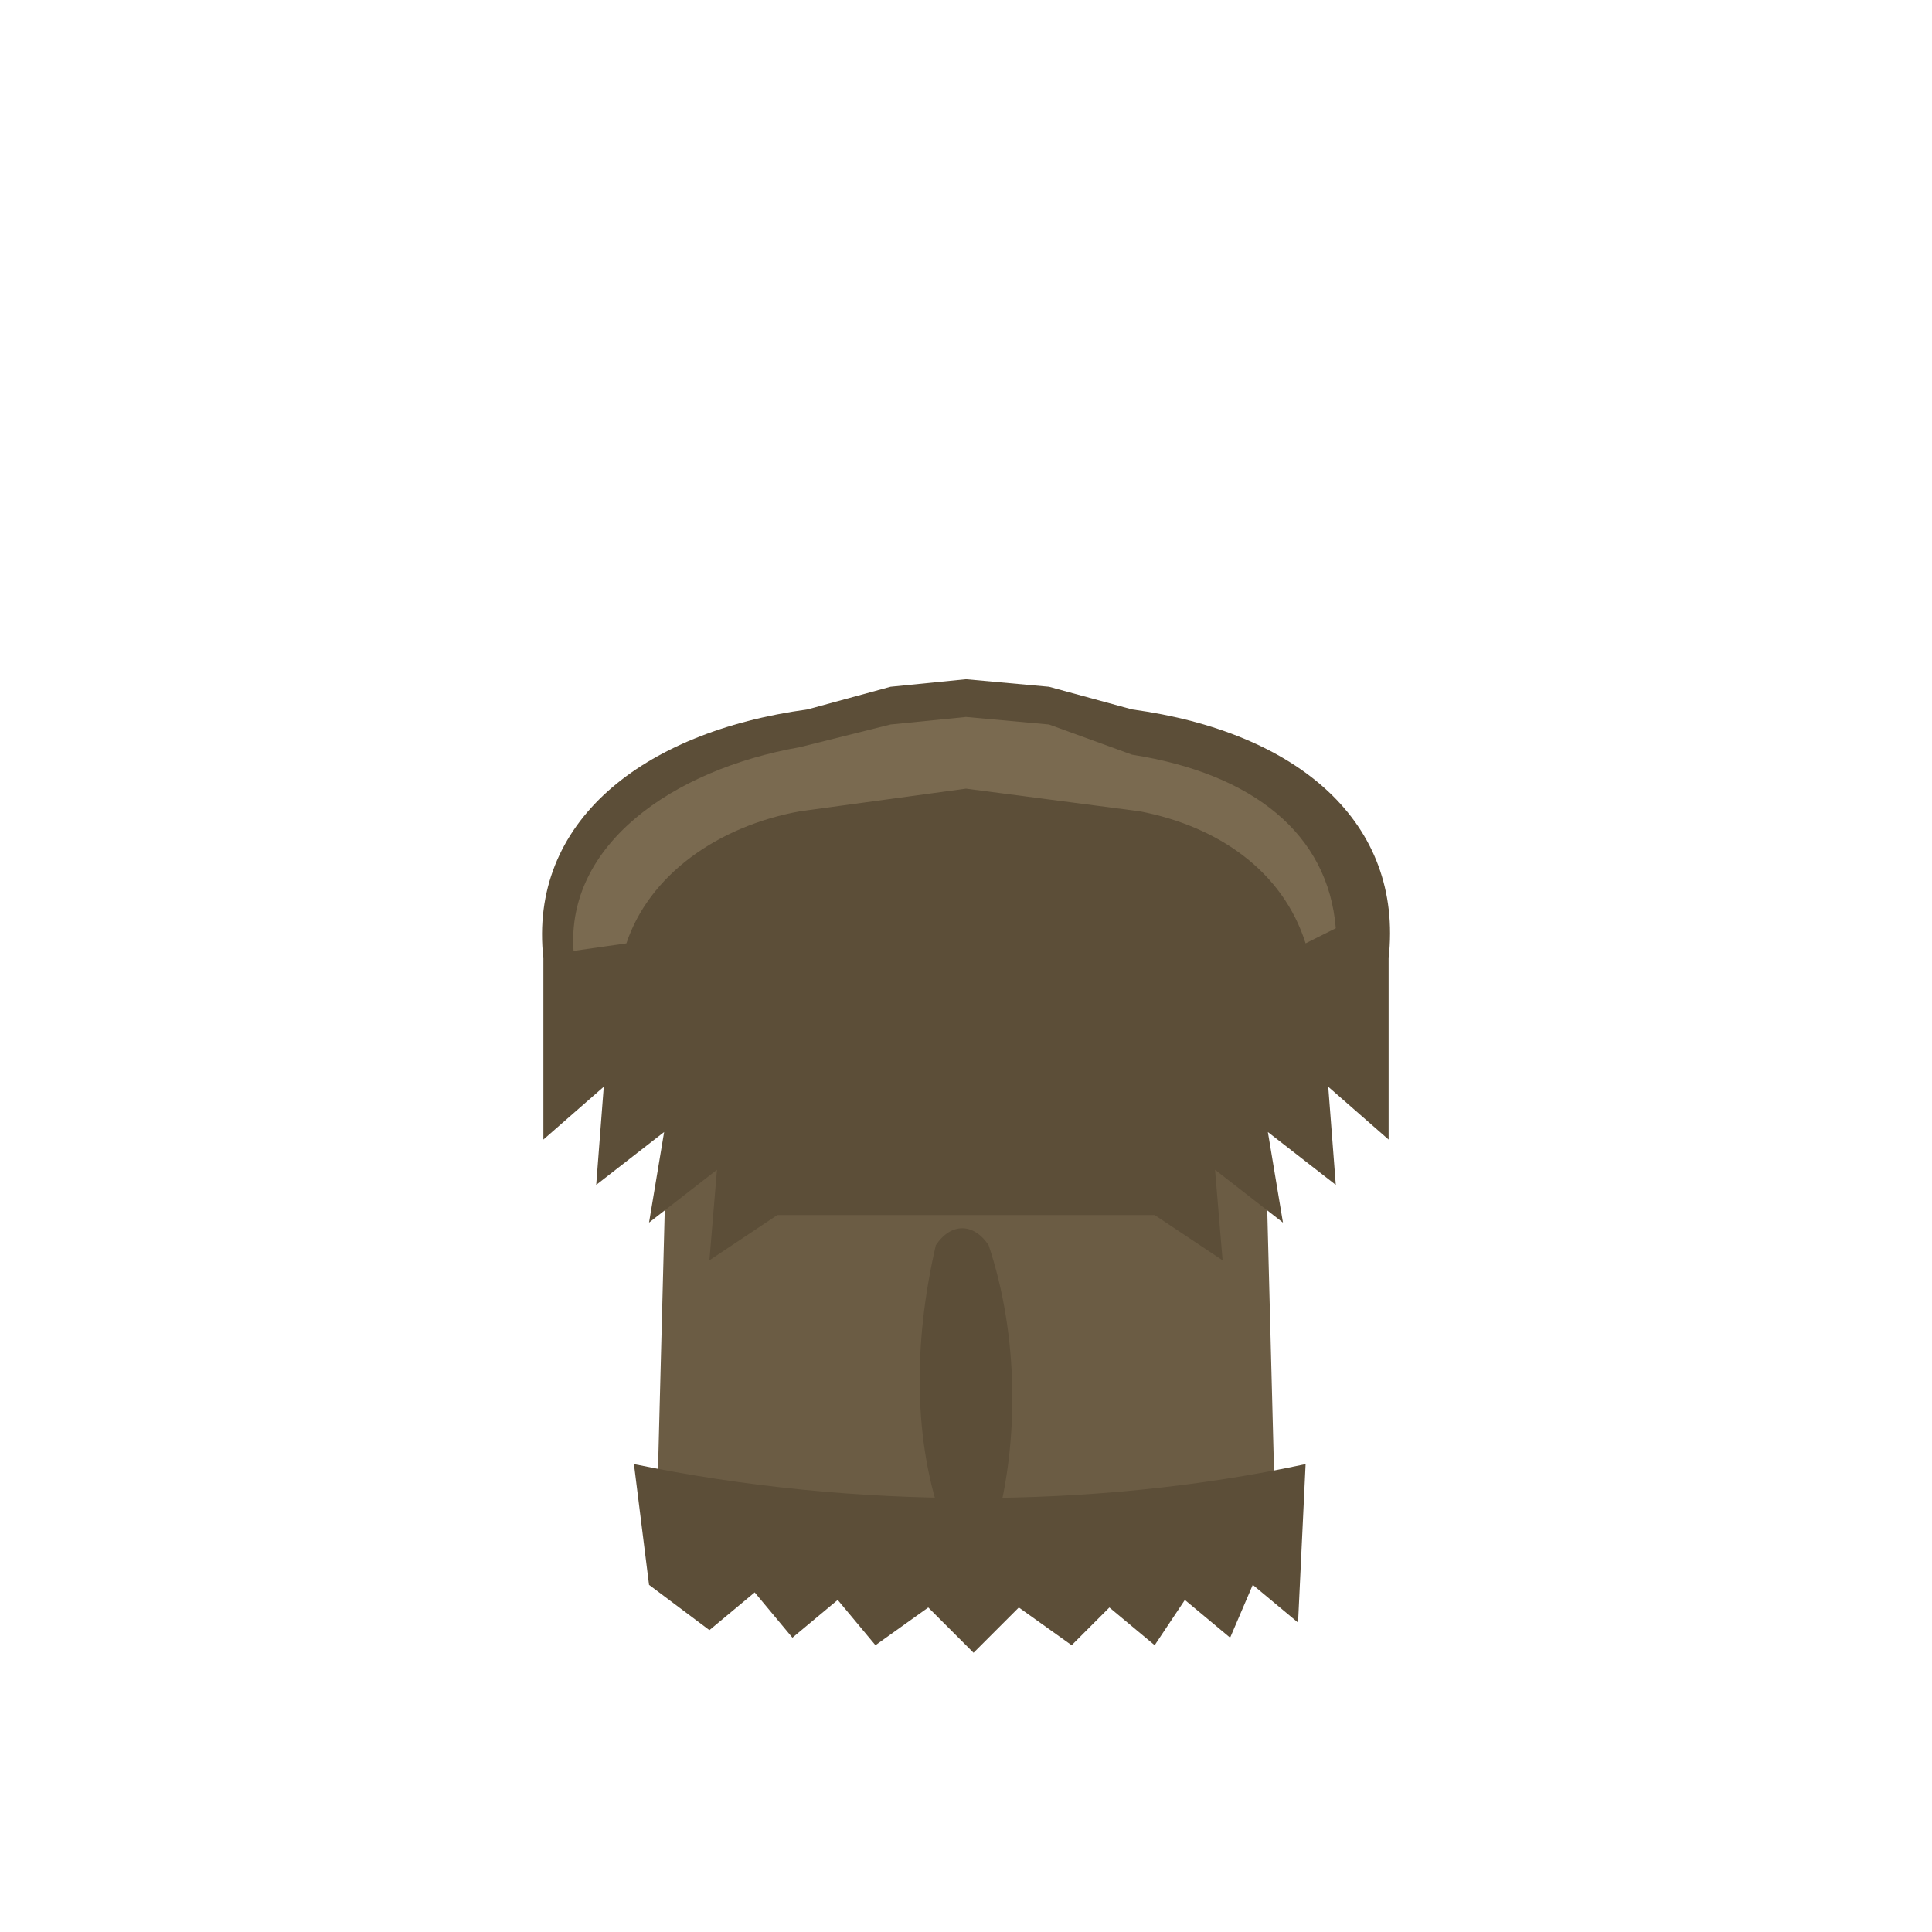
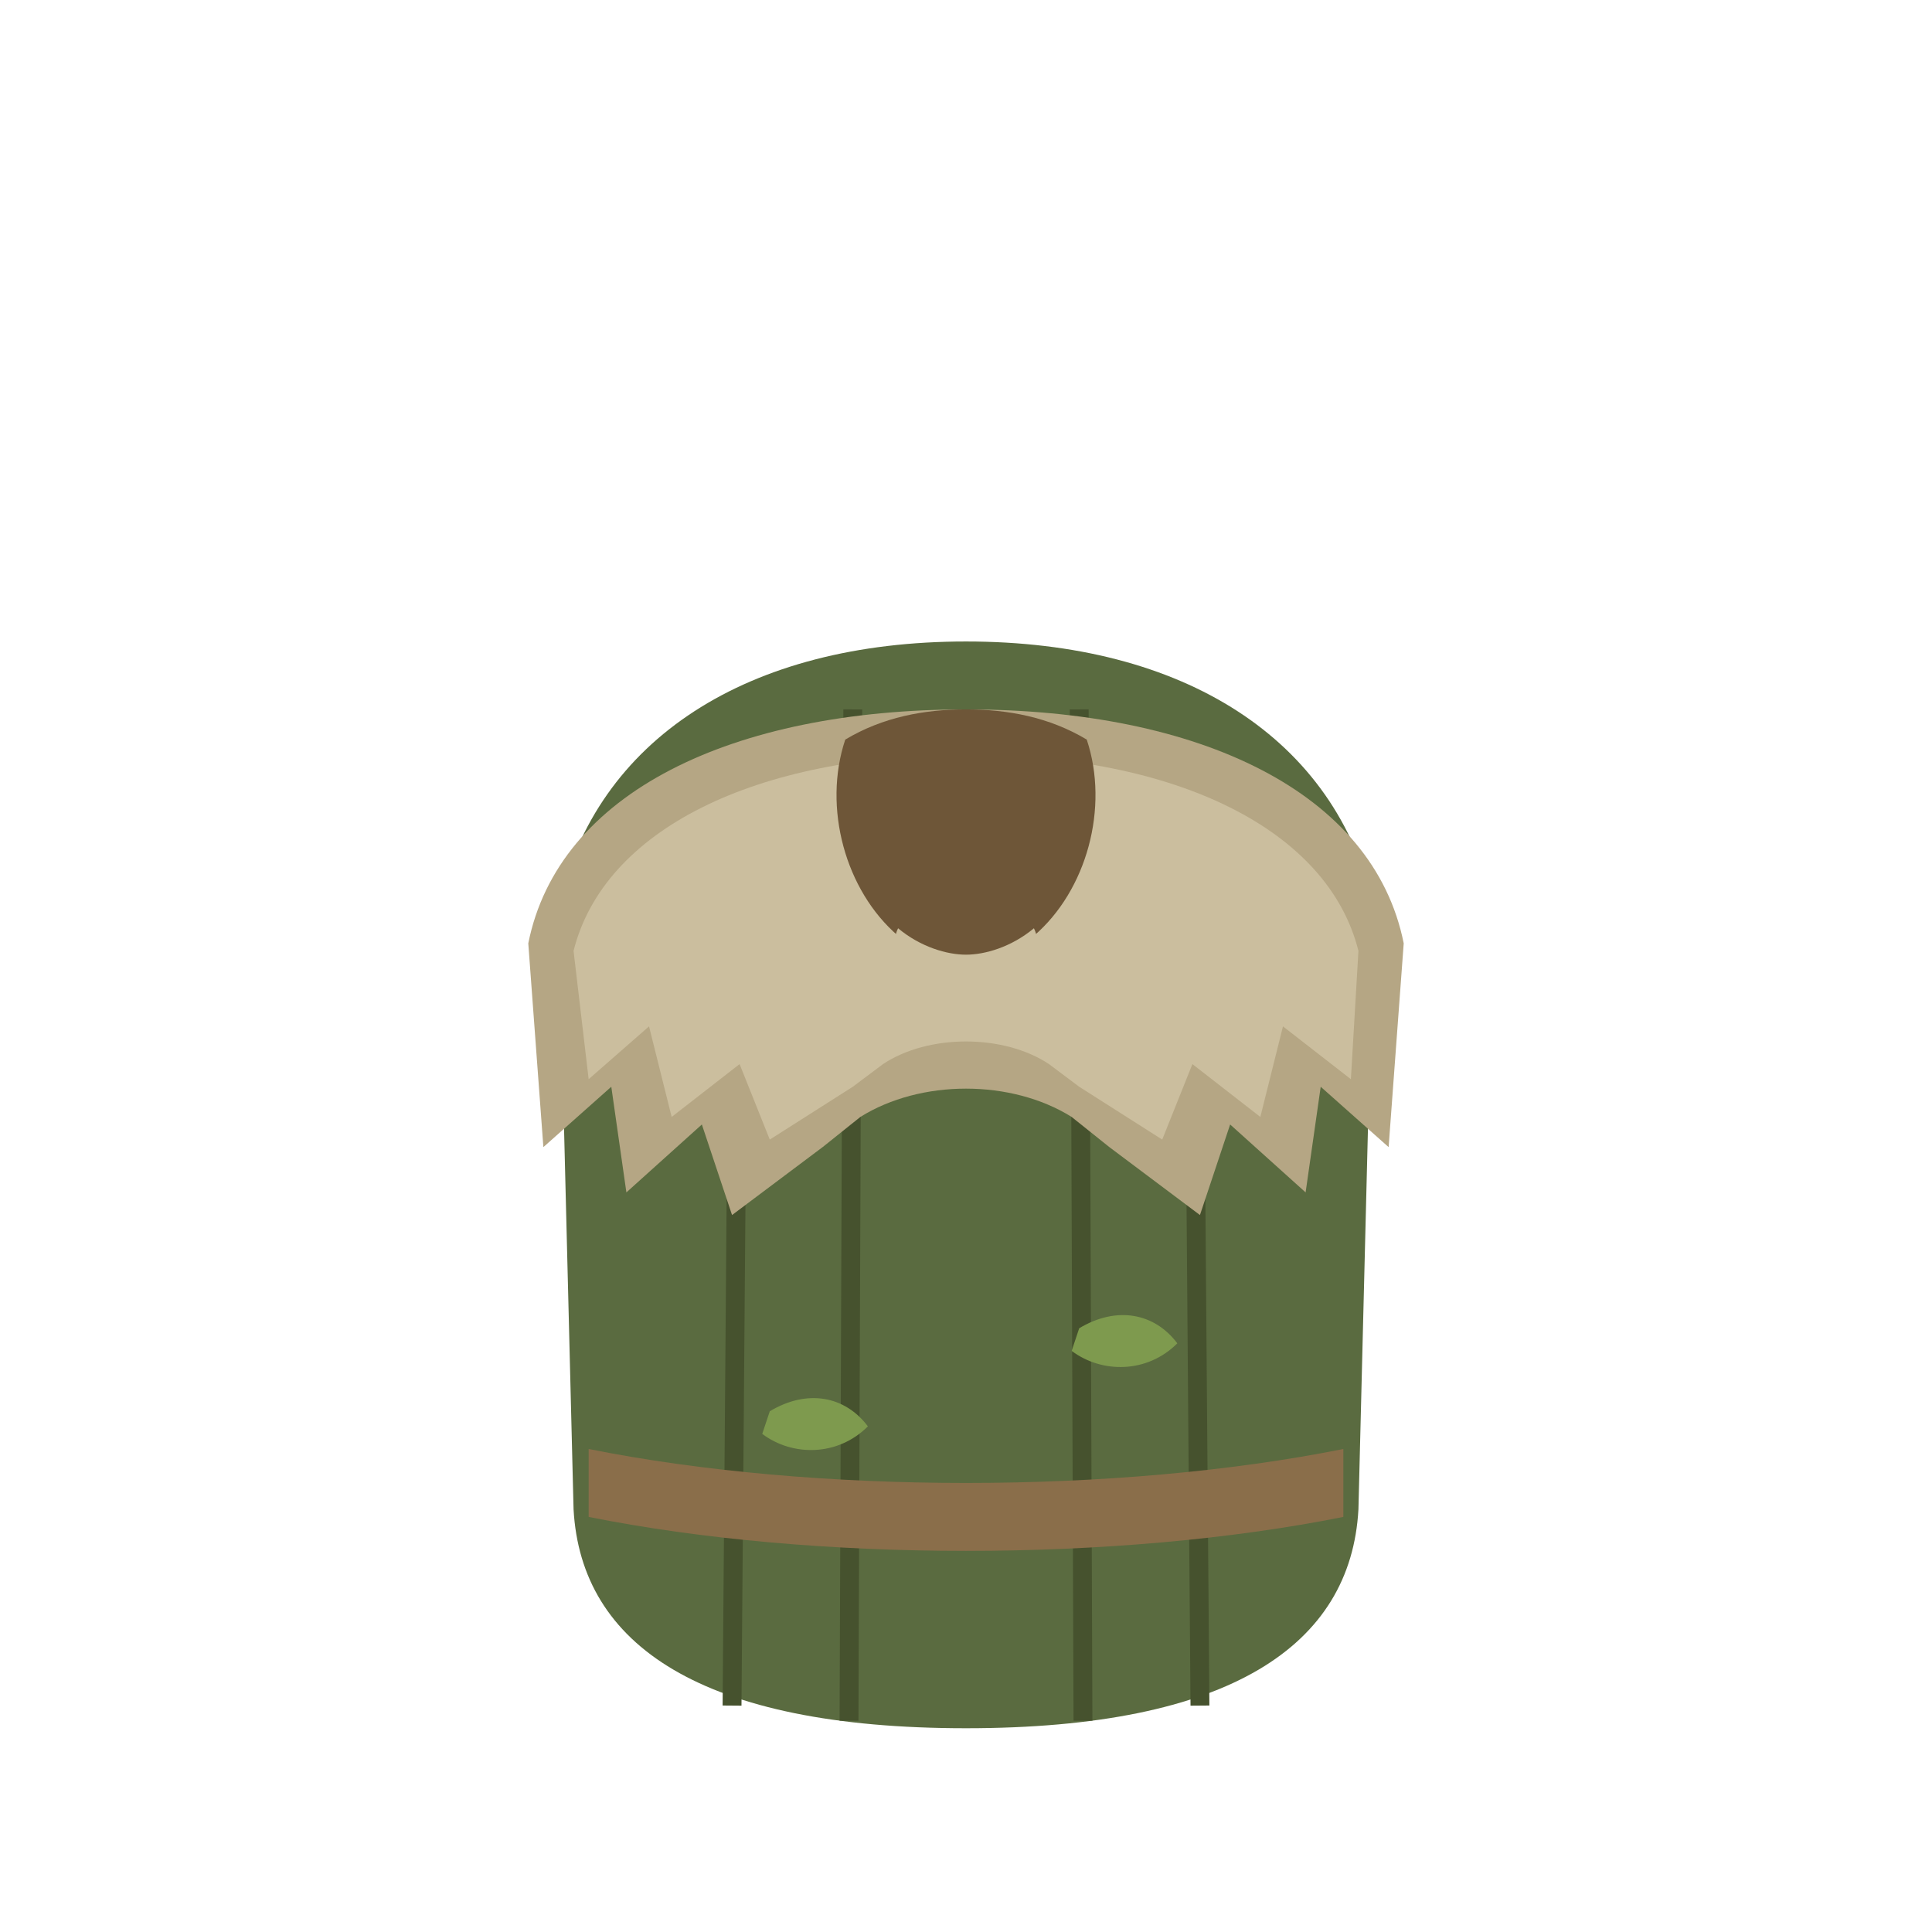
<svg xmlns="http://www.w3.org/2000/svg" viewBox="0 0 512 512" width="512" height="512">
-   <path d="M178 250 C186 228 212 216 256 214 C300 216 326 228 334 250 L338 404 C320 418 292 426 256 426 C220 426 192 418 174 404 Z" fill="#6B5C44" />
-   <path d="M144 254 C140 218 170 194 214 188 L236 182 L256 180 L278 182 L300 188 C344 194 372 218 368 254 L368 302 L352 288 L354 314 L336 300 L340 324 L322 310 L324 334 L306 322 L206 322 L188 334 L190 310 L172 324 L176 300 L158 314 L160 288 L144 302 Z" fill="#5C4E38" />
-   <path d="M152 252 C150 224 178 204 212 198 L236 192 L256 190 L278 192 L300 200 C332 205 352 221 354 246 L346 250 C340 231 323 219 302 215 L256 209 L212 215 C190 219 172 232 166 250 Z" fill="#7A6A50" />
-   <path d="M248 330 C242 356 242 382 250 404 C254 414 260 414 264 404 C270 382 270 354 262 330 C258 324 252 324 248 330 Z" fill="#5C4E38" />
-   <path d="M252 398 C250 408 254 416 260 418 C264 414 266 406 264 398 Z" fill="#3A2E20" />
-   <path d="M168 388 C226 400 290 400 346 388 L344 430 L332 420 L326 434 L314 424 L306 436 L294 426 L284 436 L270 426 L258 438 L246 426 L232 436 L222 424 L210 434 L200 422 L188 432 L172 420 Z" fill="#5C4E38" />
+   <path d="M148 240 C158 196 198 170 256 170 C314 170 354 196 364 240 L360 400 C358 436 326 458 256 458 C186 458 154 436 152 400 Z" fill="#5A6B40" />
+   <path d="M196 200 L194 452 M226 188 L225 456 M286 188 L287 456 M316 200 L318 452" stroke="#46522E" stroke-width="5" fill="none" />
+   <path d="M204 374 C214 368 224 370 230 378 C222 386 210 386 202 380 Z" fill="#7E9A4E" />
+   <path d="M286 352 C296 346 306 348 312 356 C304 364 292 364 284 358 Z" fill="#7E9A4E" />
+   <path d="M140 250 C148 210 194 188 256 188 C318 188 364 210 372 250 L368 304 L350 288 L346 316 L326 298 L318 322 L294 304 L284 296 C268 286 244 286 228 296 L218 304 L194 322 L186 298 L166 316 L162 288 L144 304 Z" fill="#B5A684" />
+   <path d="M152 252 C160 220 200 200 256 200 C312 200 352 220 360 252 L358 286 L340 272 L334 296 L316 282 L308 302 L286 288 L278 282 C266 274 246 274 234 282 L226 288 L204 302 L196 282 L178 296 L172 272 L156 286 Z" fill="#CBBE9E" />
+   <path d="M224 196 C234 190 245 188 256 188 C267 188 278 190 288 196 C294 214 288 236 274 248 C267 254 261 256 256 256 C251 256 245 254 238 248 C224 236 218 214 224 196 Z" fill="#6E5638" />
+   <path d="M238 246 C244 251 251 253 256 253 C261 253 268 251 274 246 C276 250 274 254 270 256 C264 260 248 260 242 256 C238 254 236 250 238 246 Z" fill="#CBBE9E" />
+   <path d="M156 384 C216 396 296 396 356 384 L356 402 C296 414 216 414 156 402 Z" fill="#8A6E4A" />
</svg>
